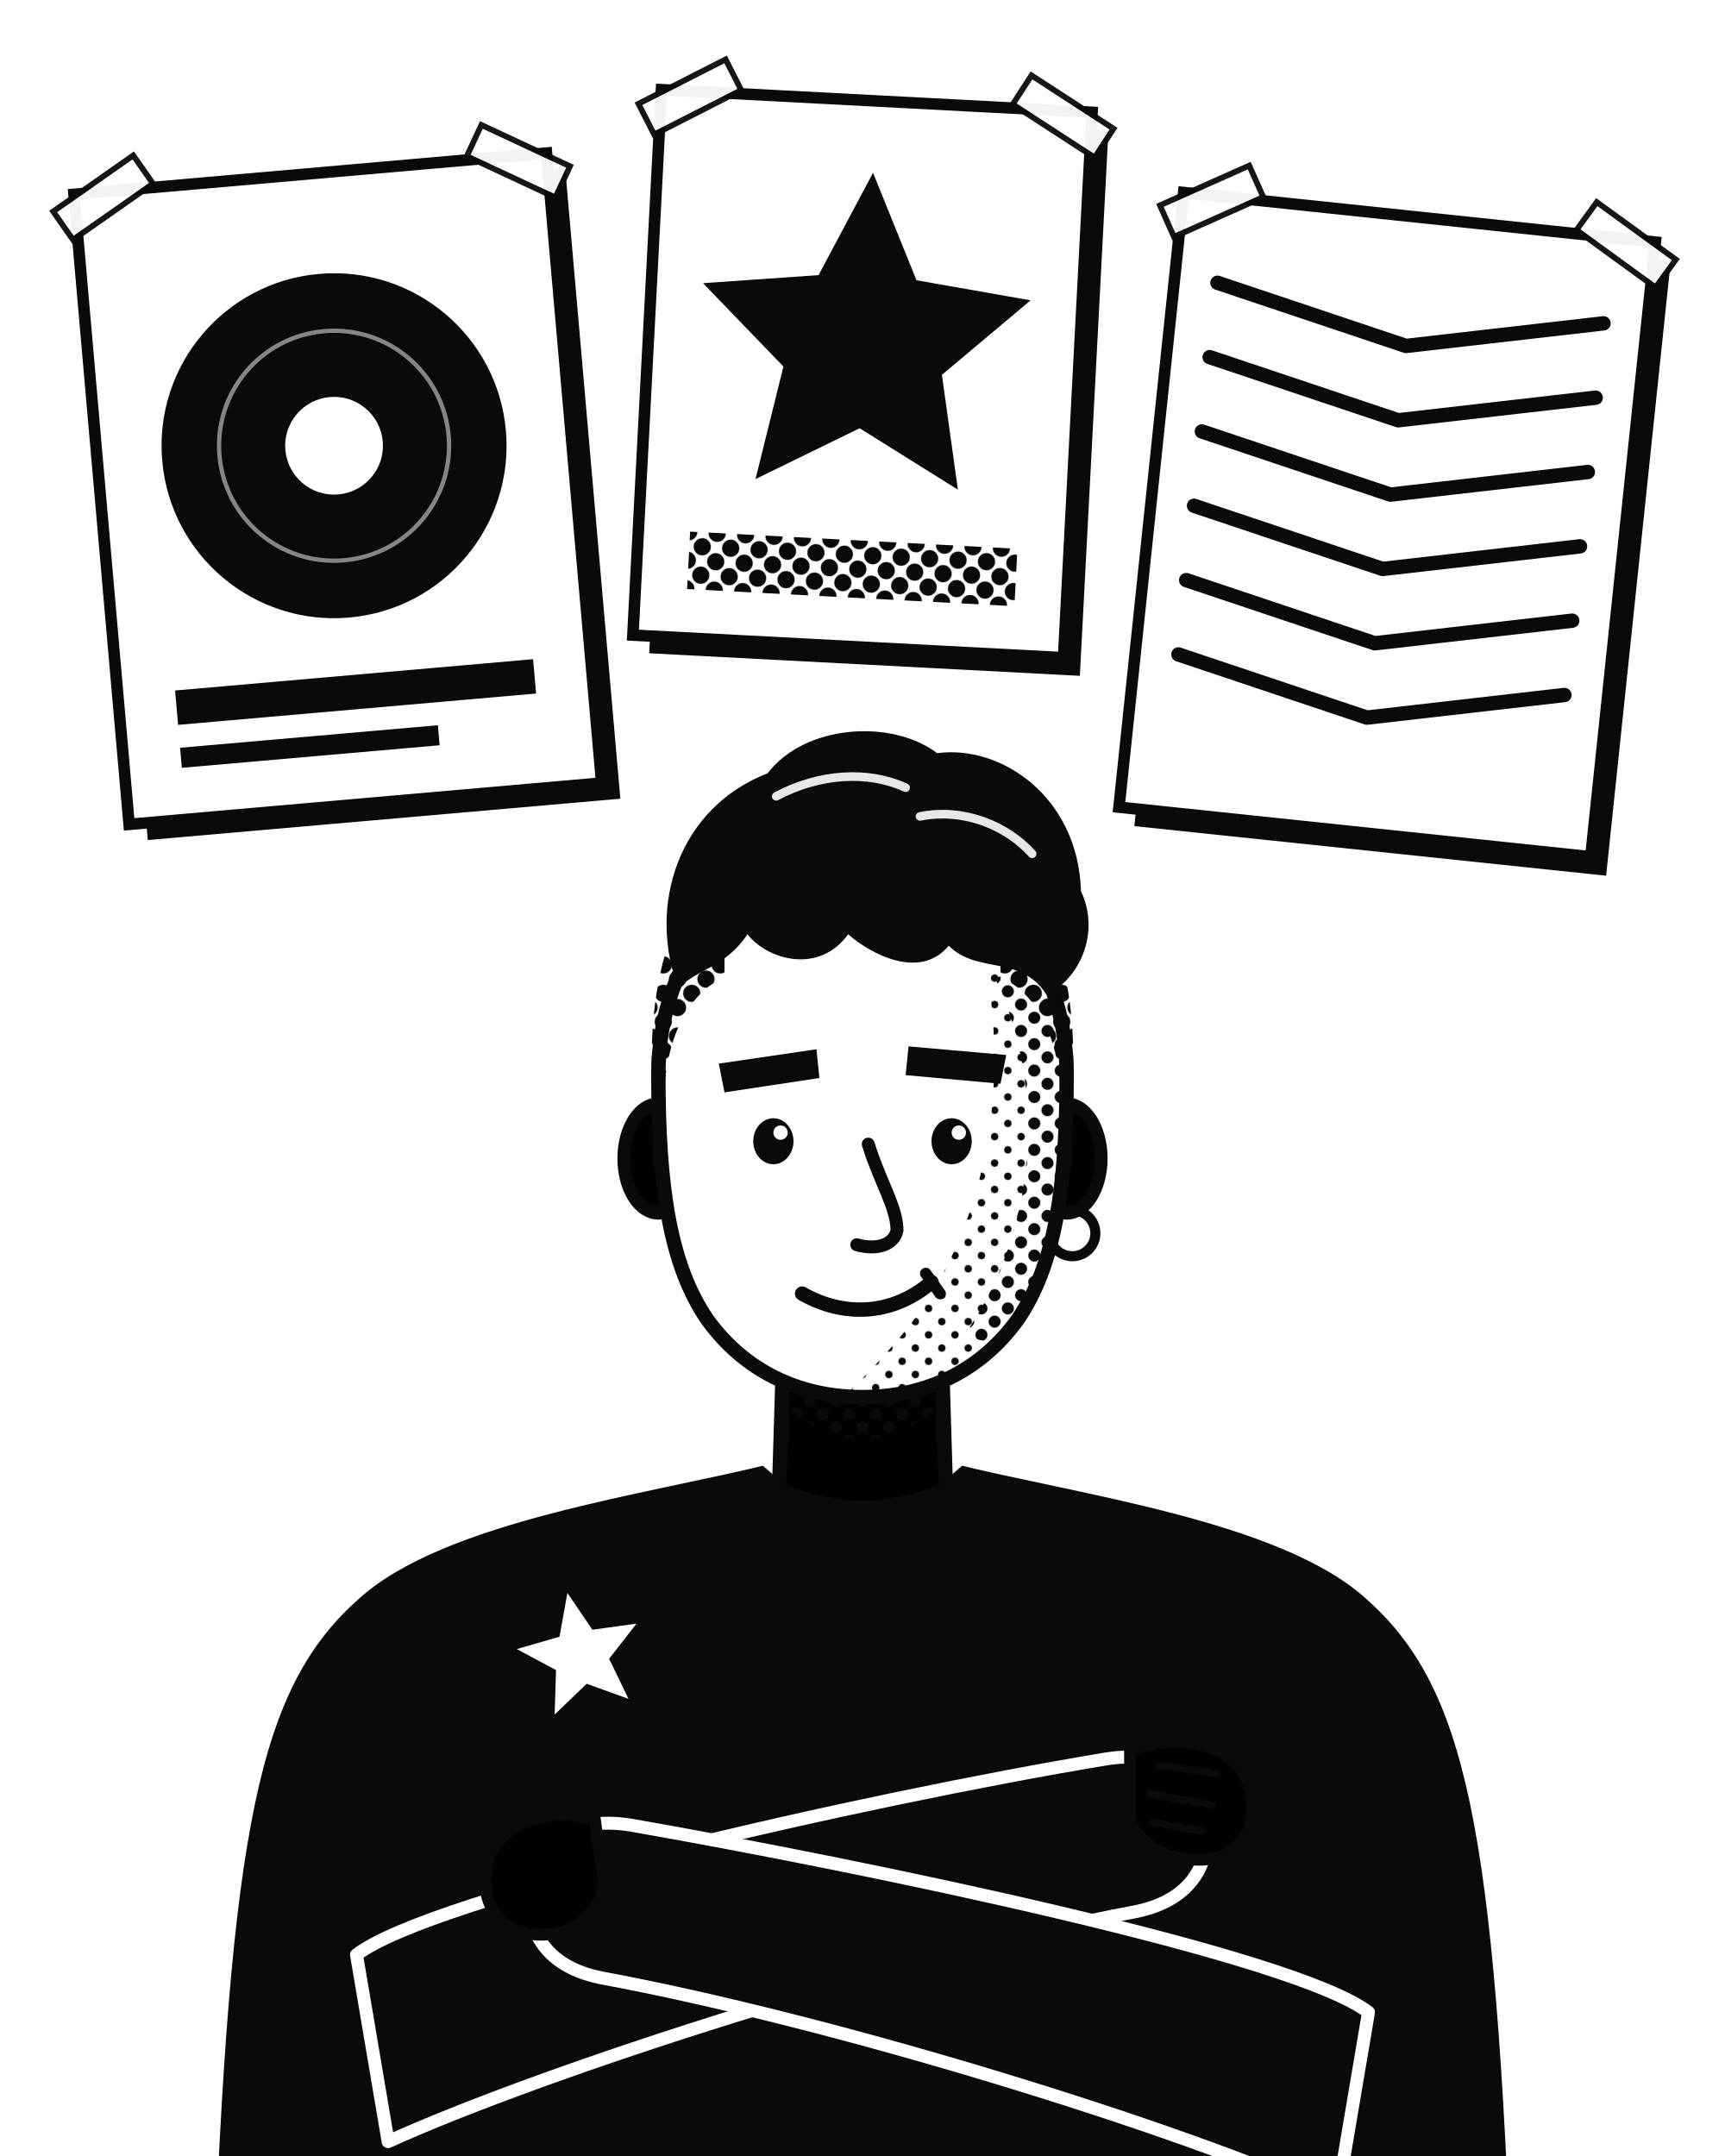
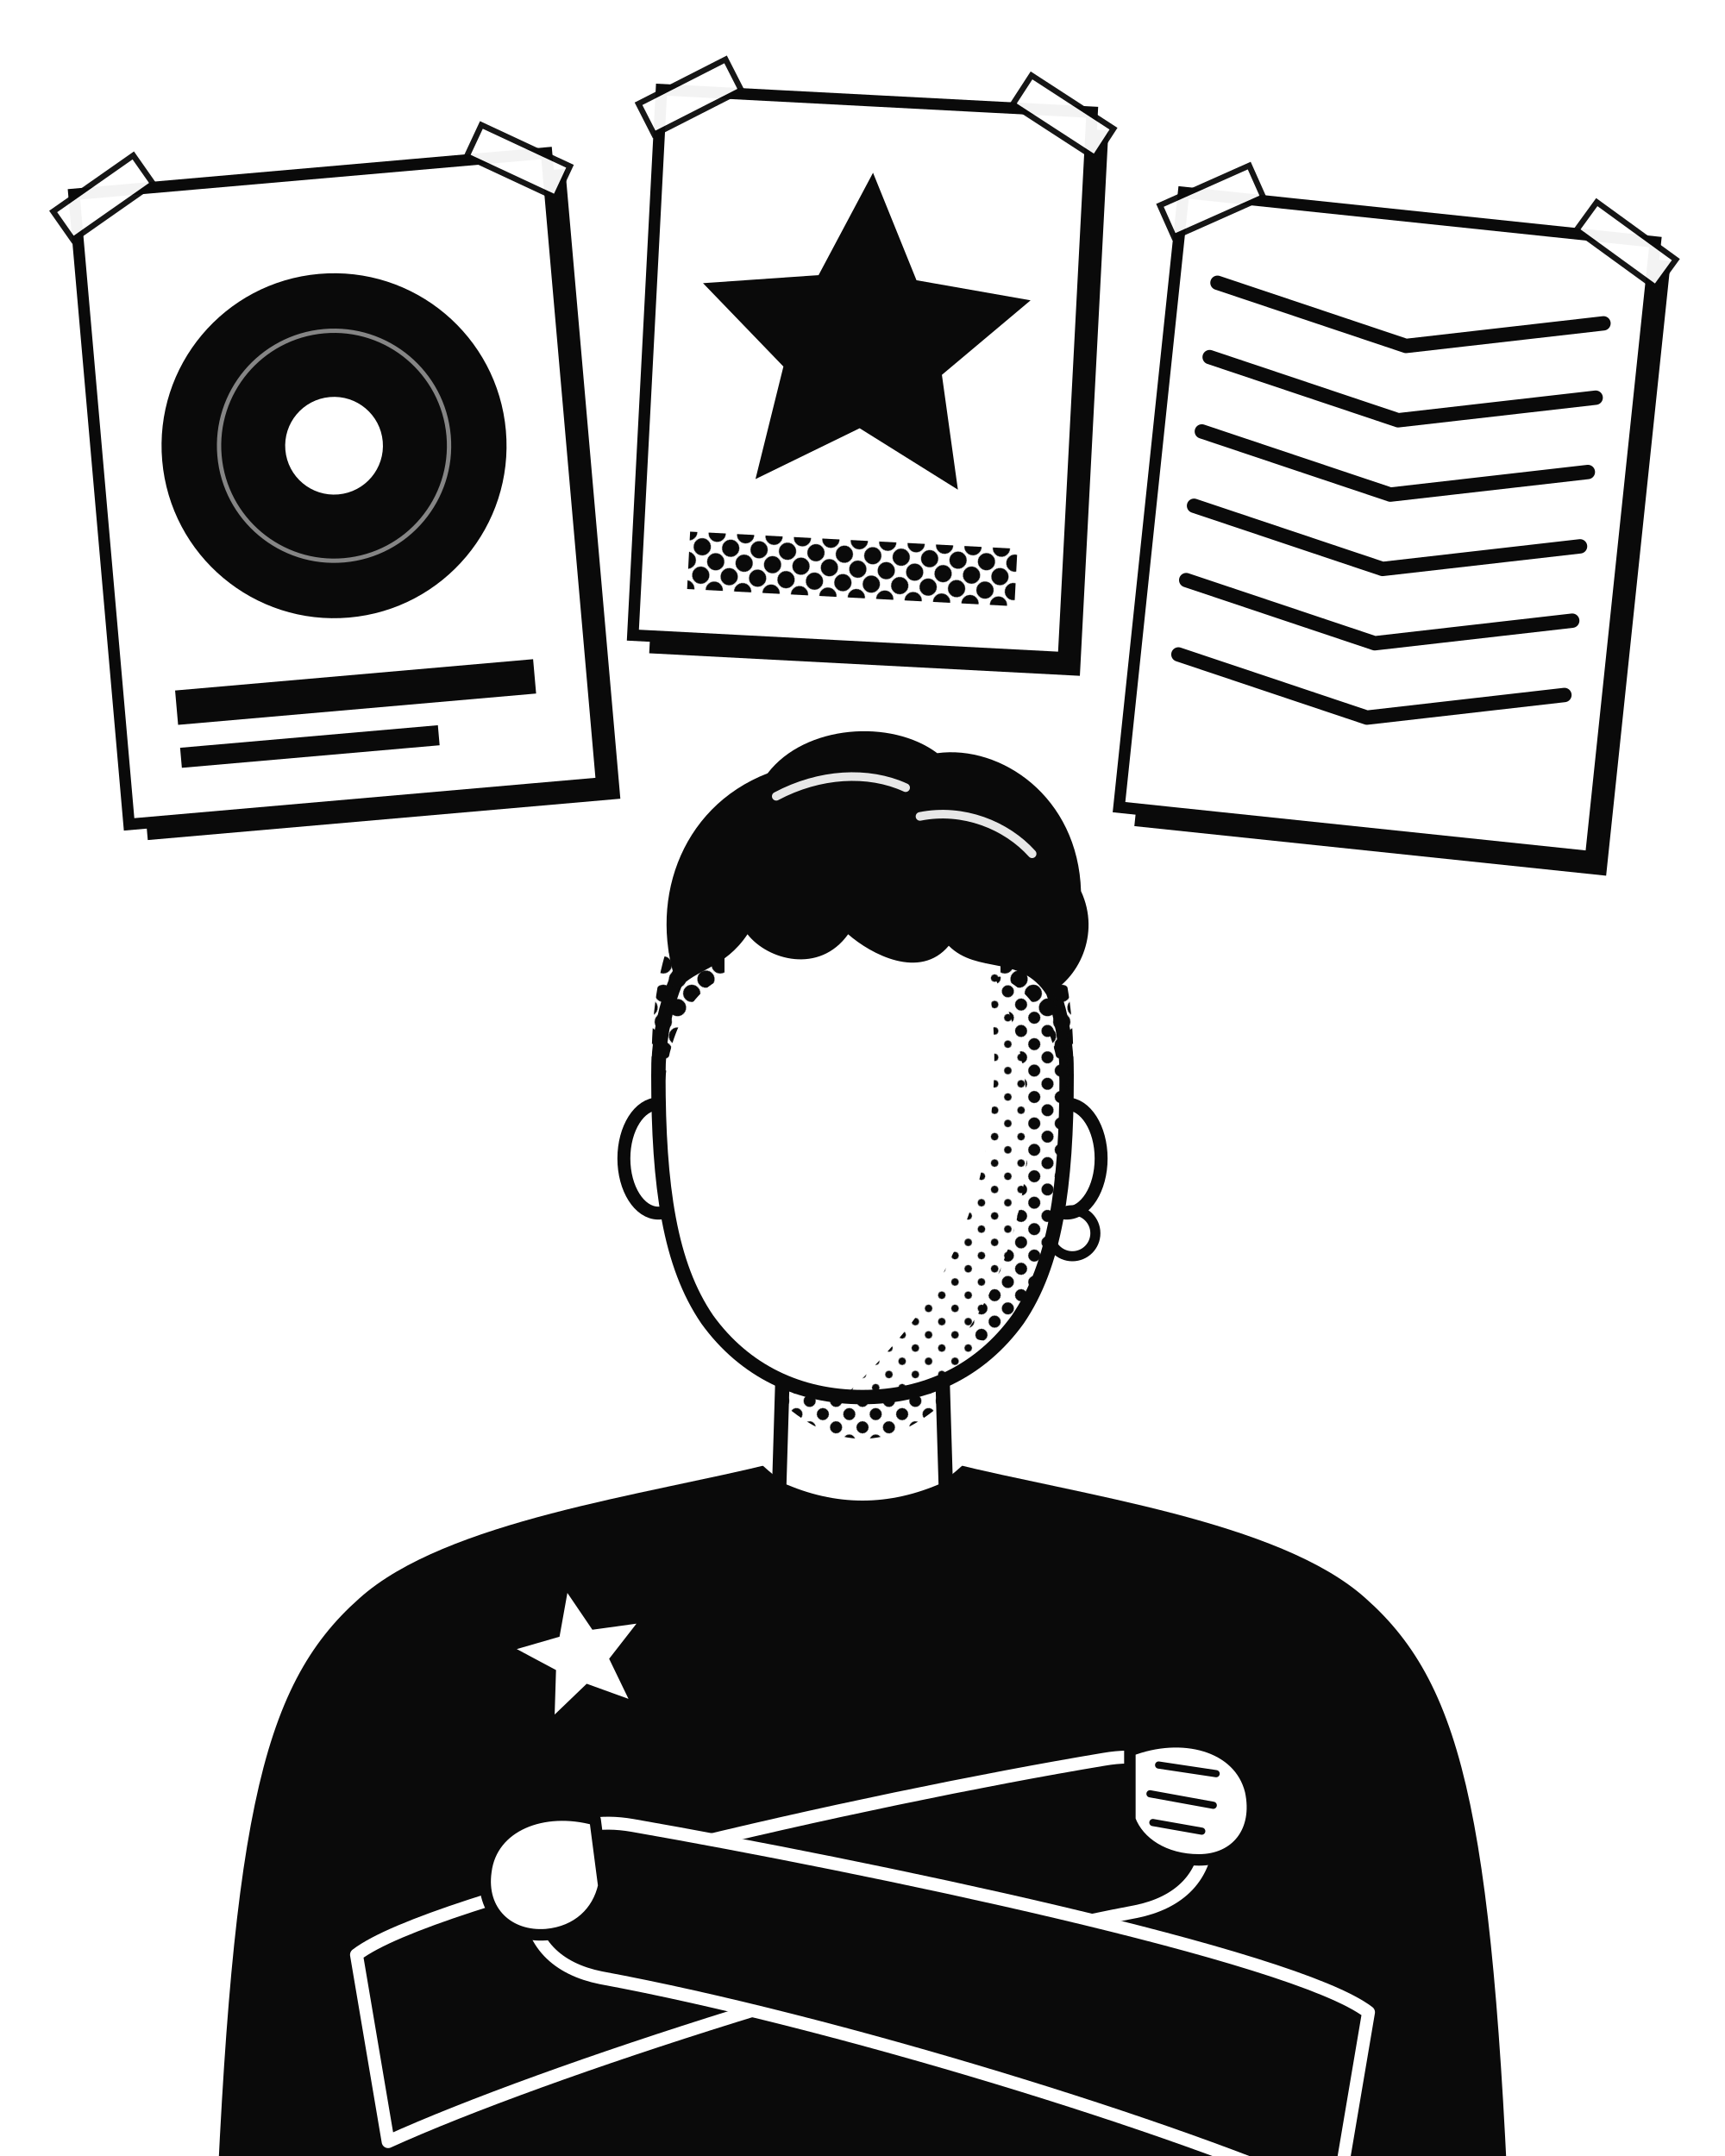
<svg xmlns="http://www.w3.org/2000/svg" width="1200" height="1500" viewBox="0 0 1200 1500">
  <defs>
    <pattern id="ra-ht1" width="13" height="13" patternUnits="userSpaceOnUse" patternTransform="rotate(45)">
      <circle cx="6.5" cy="6.5" r="2.6" fill="#0a0a0a" />
    </pattern>
    <pattern id="ra-ht2" width="13" height="13" patternUnits="userSpaceOnUse" patternTransform="rotate(45)">
      <circle cx="6.5" cy="6.5" r="4.2" fill="#0a0a0a" />
    </pattern>
    <pattern id="ra-ht3" width="14" height="14" patternUnits="userSpaceOnUse" patternTransform="rotate(45)">
      <circle cx="7" cy="7" r="6" fill="#0a0a0a" />
    </pattern>
    <pattern id="ra-htbig" width="30" height="30" patternUnits="userSpaceOnUse" patternTransform="rotate(45)">
      <circle cx="15" cy="15" r="9" fill="#0a0a0a" />
    </pattern>
    <clipPath id="ra-face">
      <path d="M 0 -198 C 88 -198 142 -138 142 -52 C 142 26 134 80 108 118 C 82 154 44 172 0 172 C -44 172 -82 154 -108 118 C -134 80 -142 26 -142 -52 C -142 -138 -88 -198 0 -198 Z" />
    </clipPath>
    <clipPath id="ra-torso">
      <path d="M -62 218 C -150 240 -290 258 -350 312 C -420 374 -440 470 -452 800 L 452 800 C 440 470 420 374 350 312 C 290 258 150 240 62 218 Z" />
    </clipPath>
  </defs>
  <rect width="1200" height="1500" fill="#ffffff" />
  <g transform="rotate(-5 235 340)">
    <rect x="82" y="132" width="330" height="440" fill="#0a0a0a" />
    <rect x="70" y="120" width="330" height="440" fill="#ffffff" stroke="#0a0a0a" stroke-width="8" />
    <circle cx="235" cy="310" r="120" fill="#0a0a0a" />
    <circle cx="235" cy="310" r="34" fill="#ffffff" />
    <circle cx="235" cy="310" r="80" fill="none" stroke="#ffffff" stroke-width="3" opacity=".5" />
    <rect x="110" y="470" width="250" height="24" fill="#0a0a0a" />
    <rect x="110" y="510" width="180" height="14" fill="#0a0a0a" />
    <rect x="56" y="112" width="68" height="24" fill="#ffffff" stroke="#0a0a0a" stroke-width="4" transform="rotate(-30 90 124)" opacity=".95" />
    <rect x="346" y="112" width="68" height="24" fill="#ffffff" stroke="#0a0a0a" stroke-width="4" transform="rotate(30 380 124)" opacity=".95" />
  </g>
  <g transform="rotate(3 600 260)">
    <rect x="462" y="82" width="300" height="380" fill="#0a0a0a" />
    <rect x="450" y="70" width="300" height="380" fill="#ffffff" stroke="#0a0a0a" stroke-width="8" />
    <polygon points="600.0,120.0 634.1,193.1 714.1,202.9 655.2,257.9 670.5,337.1 600.0,298.0 529.5,337.1 544.8,257.9 485.9,202.9 565.9,193.1" fill="#0a0a0a" />
    <rect x="486" y="376" width="228" height="40" fill="url(#ra-ht3)" />
    <rect x="436" y="62" width="68" height="24" fill="#ffffff" stroke="#0a0a0a" stroke-width="4" transform="rotate(-30 470 74)" opacity=".95" />
    <rect x="696" y="62" width="68" height="24" fill="#ffffff" stroke="#0a0a0a" stroke-width="4" transform="rotate(30 730 74)" opacity=".95" />
  </g>
  <g transform="rotate(6 965 365)">
    <rect x="812" y="162" width="330" height="430" fill="#0a0a0a" />
    <rect x="800" y="150" width="330" height="430" fill="#ffffff" stroke="#0a0a0a" stroke-width="8" />
    <path d="M 830 210 L 965 240 L 1100 210" fill="none" stroke="#0a0a0a" stroke-width="10" stroke-linecap="round" stroke-linejoin="round" />
    <path d="M 830 262 L 965 292 L 1100 262" fill="none" stroke="#0a0a0a" stroke-width="10" stroke-linecap="round" stroke-linejoin="round" />
    <path d="M 830 314 L 965 344 L 1100 314" fill="none" stroke="#0a0a0a" stroke-width="10" stroke-linecap="round" stroke-linejoin="round" />
    <path d="M 830 366 L 965 396 L 1100 366" fill="none" stroke="#0a0a0a" stroke-width="10" stroke-linecap="round" stroke-linejoin="round" />
    <path d="M 830 418 L 965 448 L 1100 418" fill="none" stroke="#0a0a0a" stroke-width="10" stroke-linecap="round" stroke-linejoin="round" />
    <path d="M 830 470 L 965 500 L 1100 470" fill="none" stroke="#0a0a0a" stroke-width="10" stroke-linecap="round" stroke-linejoin="round" />
    <rect x="786" y="142" width="68" height="24" fill="#ffffff" stroke="#0a0a0a" stroke-width="4" transform="rotate(-30 820 154)" opacity=".95" />
    <rect x="1076" y="142" width="68" height="24" fill="#ffffff" stroke="#0a0a0a" stroke-width="4" transform="rotate(30 1110 154)" opacity=".95" />
  </g>
  <g transform="translate(600 800) scale(1.0)">
    <g>
      <path d="M -62 218 C -150 240 -290 258 -350 312 C -420 374 -440 470 -452 800 L 452 800 C 440 470 420 374 350 312 C 290 258 150 240 62 218 Z" fill="#0a0a0a" />
      <path d="M -66 216 Q 0 276 66 216" fill="none" stroke="#ffffff" stroke-width="10" stroke-linecap="round" stroke-linejoin="round" />
      <g transform="translate(-196 352) rotate(-12)">
        <polygon points="0.0,-54.0 14.1,-19.4 51.4,-16.7 22.8,7.4 31.7,43.7 0.0,24.0 -31.7,43.7 -22.8,7.4 -51.4,-16.7 -14.1,-19.4" fill="#ffffff" stroke="#0a0a0a" stroke-width="7" />
      </g>
-       <path d="M -54 104 L -58 236 Q 0 262 58 236 L 54 104 Z" fill="${W}" stroke="#0a0a0a" stroke-width="10" stroke-linecap="round" stroke-linejoin="round" />
+       <path d="M -54 104 L -58 236 Q 0 262 58 236 L 54 104 Z" fill="#ffffff" stroke="#0a0a0a" stroke-width="10" stroke-linecap="round" stroke-linejoin="round" />
      <path d="M -54 120 Q 0 190 54 120 L 56 176 Q 0 226 -56 176 Z" fill="url(#ra-ht2)" />
-       <ellipse cx="-142" cy="6" rx="24" ry="38" fill="${W}" stroke="#0a0a0a" stroke-width="9" stroke-linecap="round" stroke-linejoin="round" />
-       <ellipse cx="142" cy="6" rx="24" ry="38" fill="${W}" stroke="#0a0a0a" stroke-width="9" stroke-linecap="round" stroke-linejoin="round" />
+       <ellipse cx="-142" cy="6" rx="24" ry="38" fill="#ffffff" stroke="#0a0a0a" stroke-width="9" stroke-linecap="round" stroke-linejoin="round" />
+       <ellipse cx="142" cy="6" rx="24" ry="38" fill="#ffffff" stroke="#0a0a0a" stroke-width="9" stroke-linecap="round" stroke-linejoin="round" />
      <circle cx="146" cy="58" r="16" fill="none" stroke="#0a0a0a" stroke-width="7" stroke-linecap="round" stroke-linejoin="round" />
      <path d="M 0 -198 C 88 -198 142 -138 142 -52 C 142 26 134 80 108 118 C 82 154 44 172 0 172 C -44 172 -82 154 -108 118 C -134 80 -142 26 -142 -52 C -142 -138 -88 -198 0 -198 Z" fill="#ffffff" />
      <g clip-path="url(#ra-face)">
        <path d="M 52 -230 C 118 -96 96 46 28 128 C 8 152 -12 172 -40 196 L 220 220 L 220 -230 Z" fill="url(#ra-ht1)" />
        <path d="M 92 -120 C 130 -40 120 60 70 130 L 220 160 L 220 -140 Z" fill="url(#ra-ht2)" />
      </g>
      <path d="M 0 -198 C 88 -198 142 -138 142 -52 C 142 26 134 80 108 118 C 82 154 44 172 0 172 C -44 172 -82 154 -108 118 C -134 80 -142 26 -142 -52 C -142 -138 -88 -198 0 -198 Z" fill="none" stroke="#0a0a0a" stroke-width="10" stroke-linecap="round" stroke-linejoin="round" />
      <path d="M -146 -40 C -150 -110 -136 -170 -96 -204 L -96 -120 C -120 -110 -136 -80 -138 -40 Z" fill="url(#ra-ht3)" />
      <path d="M 146 -40 C 150 -110 136 -170 96 -204 L 96 -120 C 120 -110 136 -80 138 -40 Z" fill="url(#ra-ht3)" />
      <path d="M -128 -112 C -150 -170 -128 -238 -66 -262 C -40 -296 20 -300 52 -276 C 96 -282 150 -246 152 -180 C 166 -150 150 -118 128 -108 C 110 -136 80 -122 60 -142 C 40 -118 6 -136 -10 -150 C -30 -122 -66 -132 -80 -150 C -96 -126 -116 -126 -128 -112 Z" fill="#0a0a0a" />
      <path d="M -60 -246 C -30 -262 4 -264 30 -252 M 40 -232 C 70 -238 100 -226 118 -206" fill="none" stroke="#ffffff" stroke-width="6" stroke-linecap="round" stroke-linejoin="round" opacity=".9" />
-       <path d="M -100 -60 L -32 -70 L -30 -50 L -96 -40 Z" fill="#0a0a0a" />
-       <path d="M 100 -66 L 32 -72 L 30 -52 L 96 -46 Z" fill="#0a0a0a" />
-       <ellipse cx="-62" cy="-6" rx="14" ry="16" fill="#0a0a0a" />
-       <ellipse cx="62" cy="-6" rx="14" ry="16" fill="#0a0a0a" />
-       <circle cx="-57" cy="-12" r="5" fill="#ffffff" />
-       <circle cx="67" cy="-12" r="5" fill="#ffffff" />
-       <path d="M 4 -4 C 12 22 24 40 24 56 C 22 66 10 70 -4 66" fill="none" stroke="#0a0a0a" stroke-width="9" stroke-linecap="round" stroke-linejoin="round" />
-       <path d="M -42 100 C -14 116 20 116 48 92" fill="none" stroke="#0a0a0a" stroke-width="10" stroke-linecap="round" stroke-linejoin="round" />
-       <path d="M 44 86 L 54 100" fill="none" stroke="#0a0a0a" stroke-width="8" stroke-linecap="round" stroke-linejoin="round" />
    </g>
    <path d="M -352 560 C -300 520 0 452 168 424 C 214 416 240 440 240 474 C 240 506 220 524 190 530 C 30 560 -220 640 -330 690 Z" fill="#0a0a0a" stroke="#ffffff" stroke-width="9" stroke-linejoin="round" />
    <path d="M 352 600 C 300 560 0 498 -160 470 C -206 462 -232 486 -232 520 C -232 552 -212 570 -182 576 C -20 606 220 680 330 730 Z" fill="#0a0a0a" stroke="#ffffff" stroke-width="9" stroke-linejoin="round" />
-     <path d="M 186 418 C 222 404 262 414 270 446 C 276 474 260 494 234 494 C 210 494 192 482 186 466 Z" fill="${W}" stroke="#0a0a0a" stroke-width="8" stroke-linecap="round" stroke-linejoin="round" />
+     <path d="M 186 418 C 222 404 262 414 270 446 C 276 474 260 494 234 494 C 210 494 192 482 186 466 Z" fill="#ffffff" stroke="#0a0a0a" stroke-width="8" stroke-linecap="round" stroke-linejoin="round" />
    <path d="M 206 428 L 246 434 M 200 448 L 244 456 M 202 468 L 236 474" fill="none" stroke="#0a0a0a" stroke-width="5" stroke-linecap="round" stroke-linejoin="round" />
-     <path d="M -186 466 C -222 456 -258 470 -262 502 C -266 530 -246 548 -220 546 C -198 544 -184 530 -180 512 Z" fill="${W}" stroke="#0a0a0a" stroke-width="8" stroke-linecap="round" stroke-linejoin="round" />
+     <path d="M -186 466 C -222 456 -258 470 -262 502 C -266 530 -246 548 -220 546 C -198 544 -184 530 -180 512 Z" fill="#ffffff" stroke="#0a0a0a" stroke-width="8" stroke-linecap="round" stroke-linejoin="round" />
  </g>
</svg>
